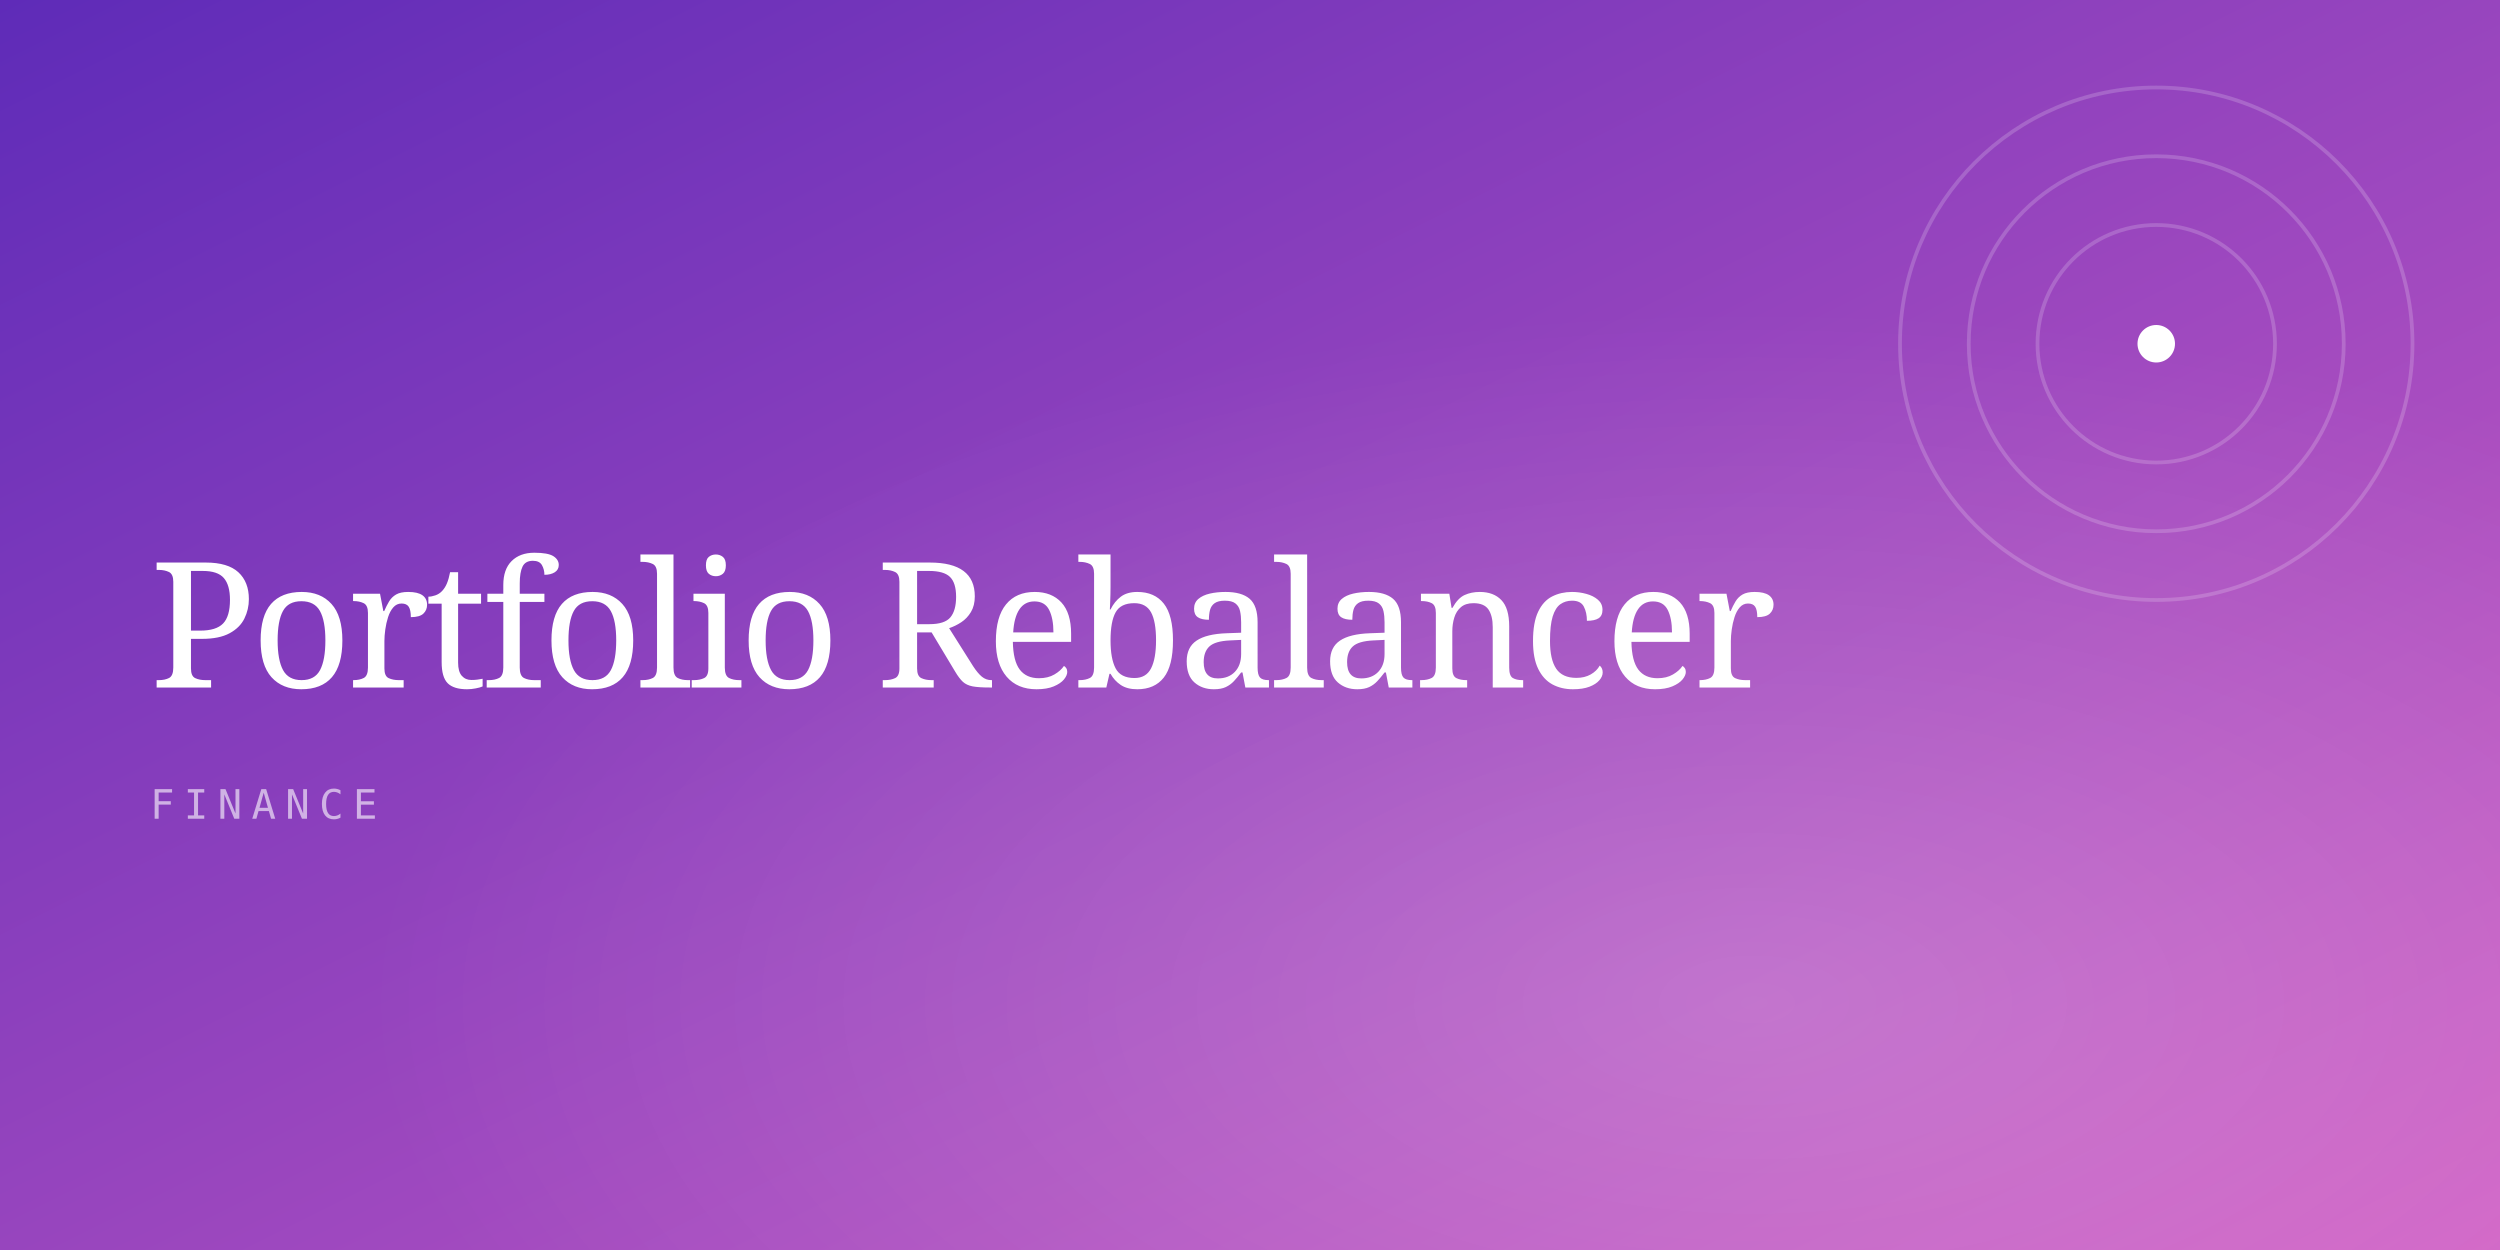
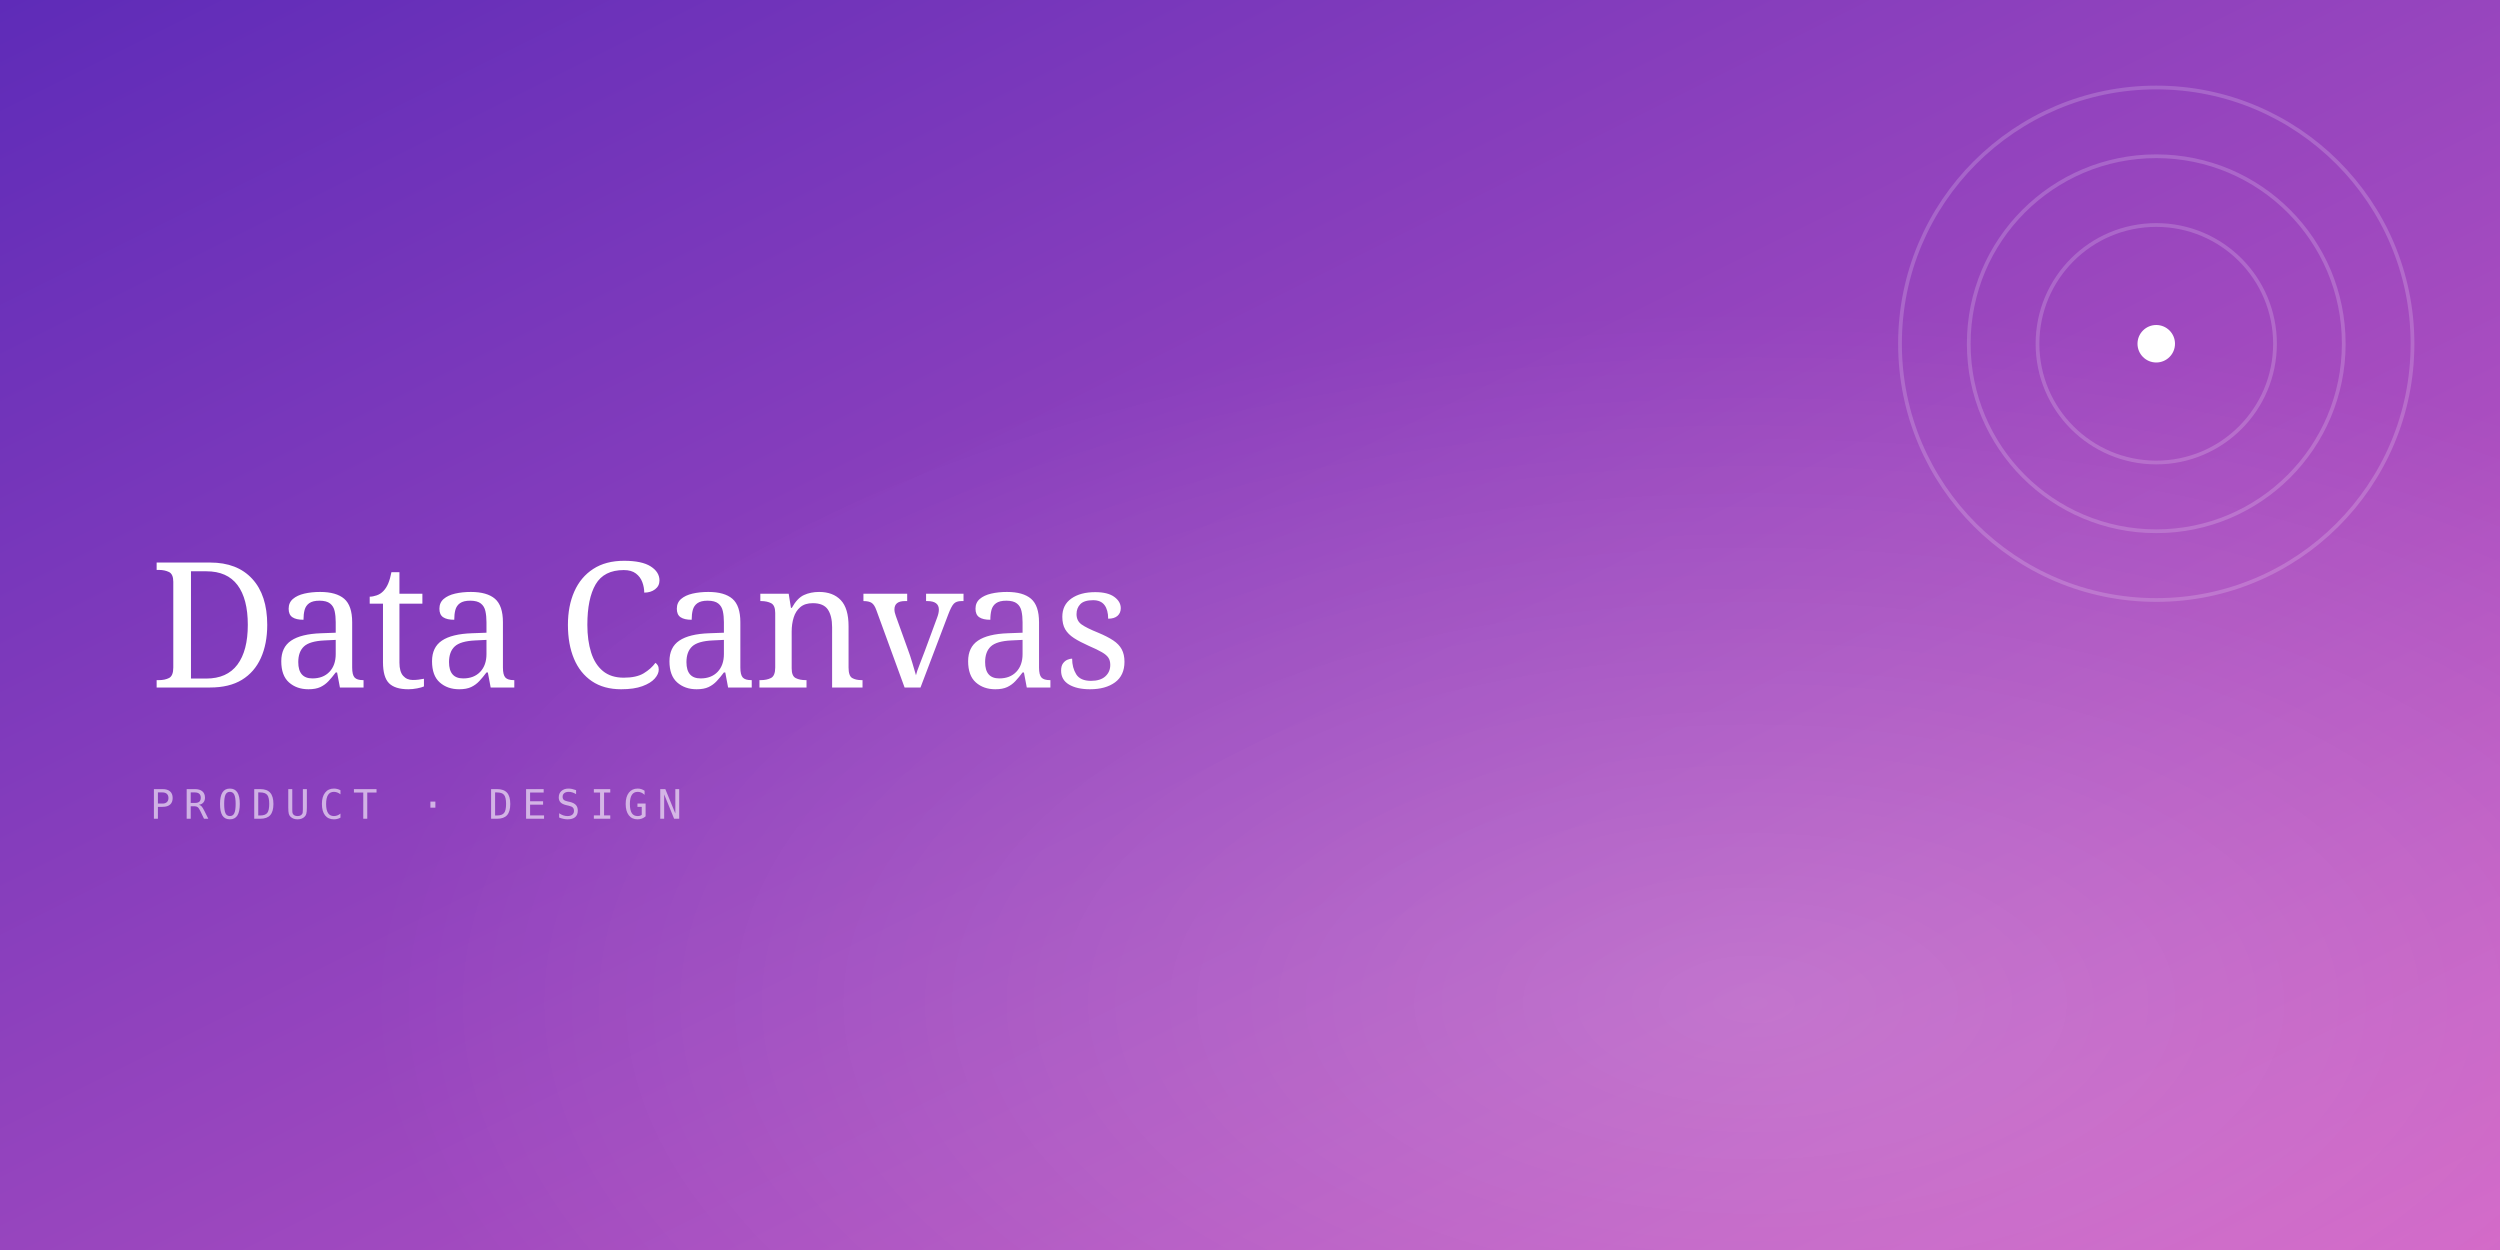
<svg xmlns="http://www.w3.org/2000/svg" viewBox="0 0 800 400">
  <defs>
    <linearGradient id="bg" x1="0" y1="0" x2="1" y2="1">
      <stop offset="0%" stop-color="#5e2bb8" />
      <stop offset="100%" stop-color="#d05fc4" />
    </linearGradient>
    <radialGradient id="grain" cx="70%" cy="80%" r="55%">
      <stop offset="0%" stop-color="#fff" stop-opacity="0.20" />
      <stop offset="100%" stop-color="#fff" stop-opacity="0" />
    </radialGradient>
  </defs>
  <rect width="800" height="400" fill="url(#bg)" />
  <rect width="800" height="400" fill="url(#grain)" />
  <g fill="none" stroke="rgba(255,255,255,0.18)" stroke-width="1.2">
    <circle cx="690" cy="110" r="38" />
    <circle cx="690" cy="110" r="60" />
    <circle cx="690" cy="110" r="82" />
  </g>
  <circle cx="690" cy="110" r="6" fill="#fff" />
-   <text x="48" y="220" fill="#fff" font-family="DM Serif Display, Georgia, serif" font-size="56" font-weight="500" letter-spacing="-1.5">Portfolio Rebalancer</text>
-   <text x="48" y="262" fill="rgba(255,255,255,0.6)" font-family="DM Mono, monospace" font-size="13" letter-spacing="3">FINANCE</text>
+   <text x="48" y="220" fill="#fff" font-family="DM Serif Display, Georgia, serif" font-size="56" font-weight="500" letter-spacing="-1.5">Data Canvas</text>
+   <text x="48" y="262" fill="rgba(255,255,255,0.6)" font-family="DM Mono, monospace" font-size="13" letter-spacing="3">PRODUCT · DESIGN</text>
</svg>
